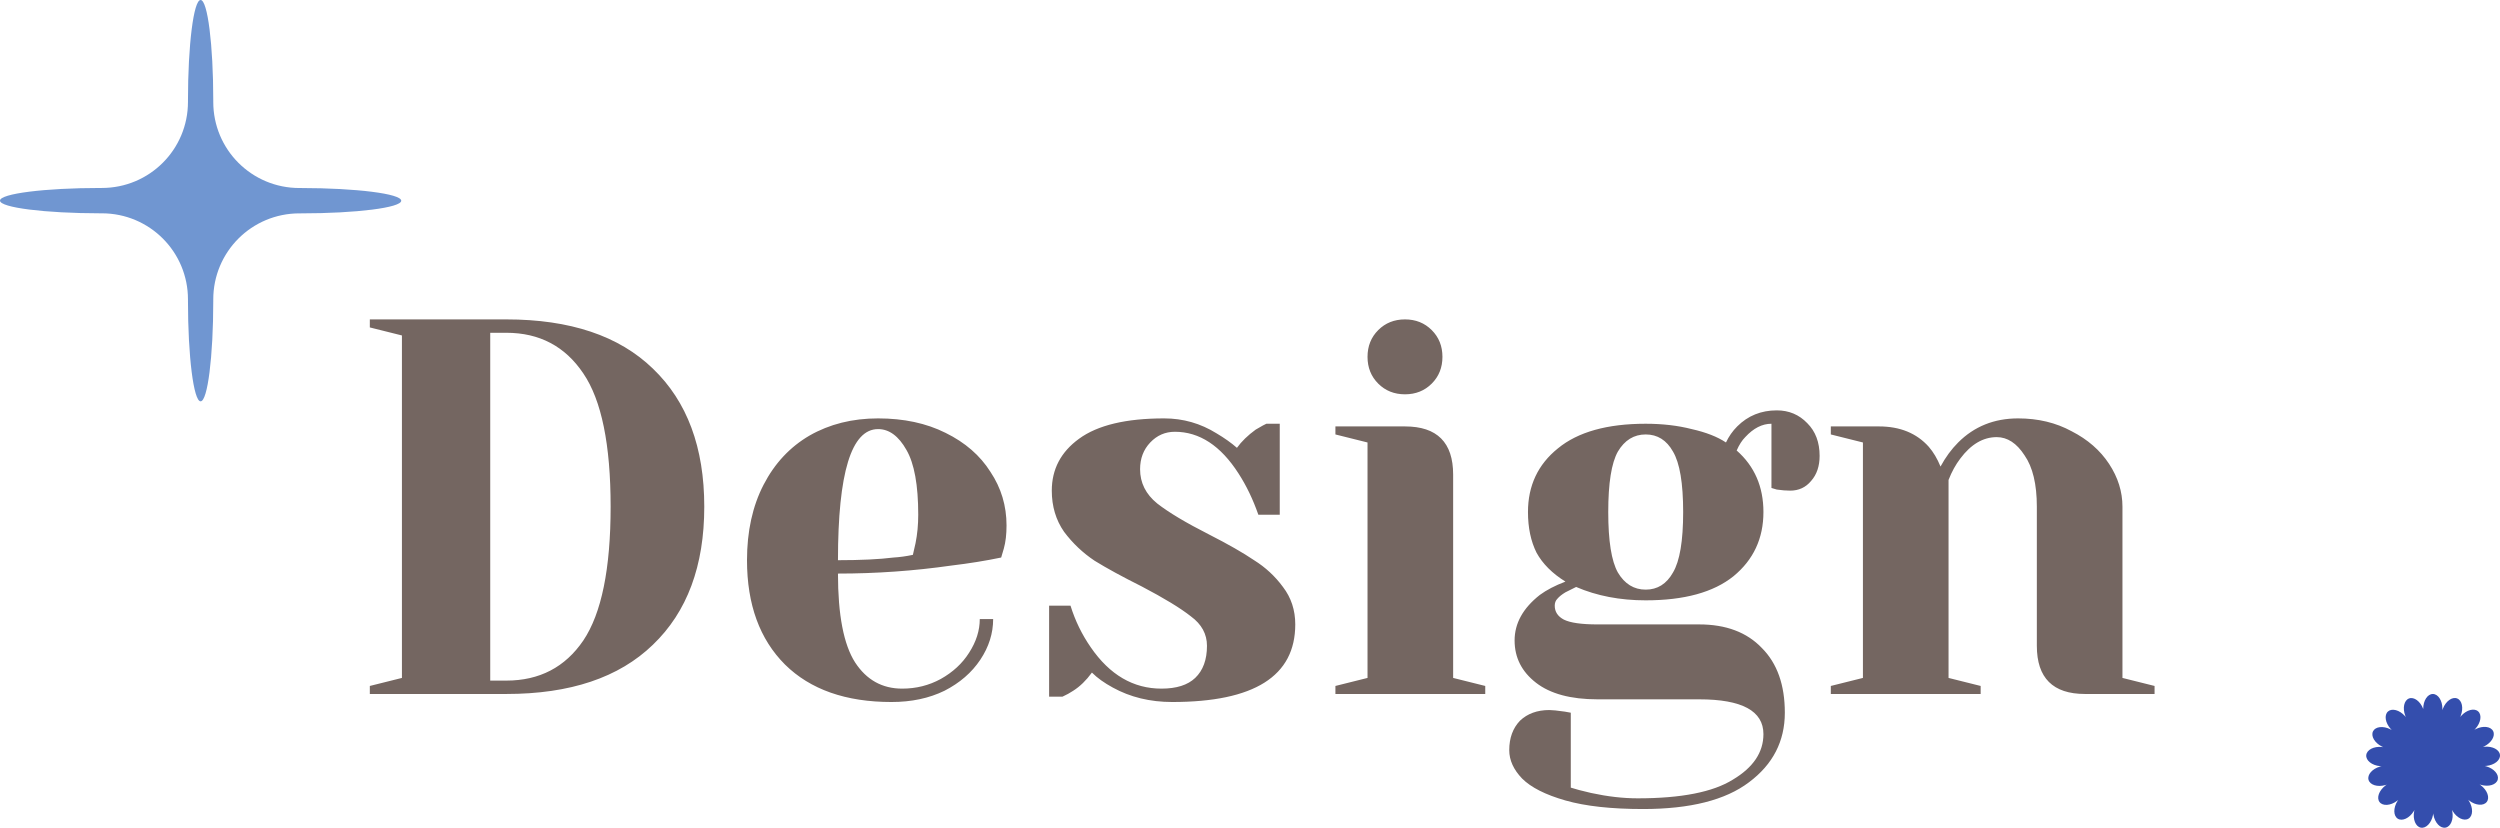
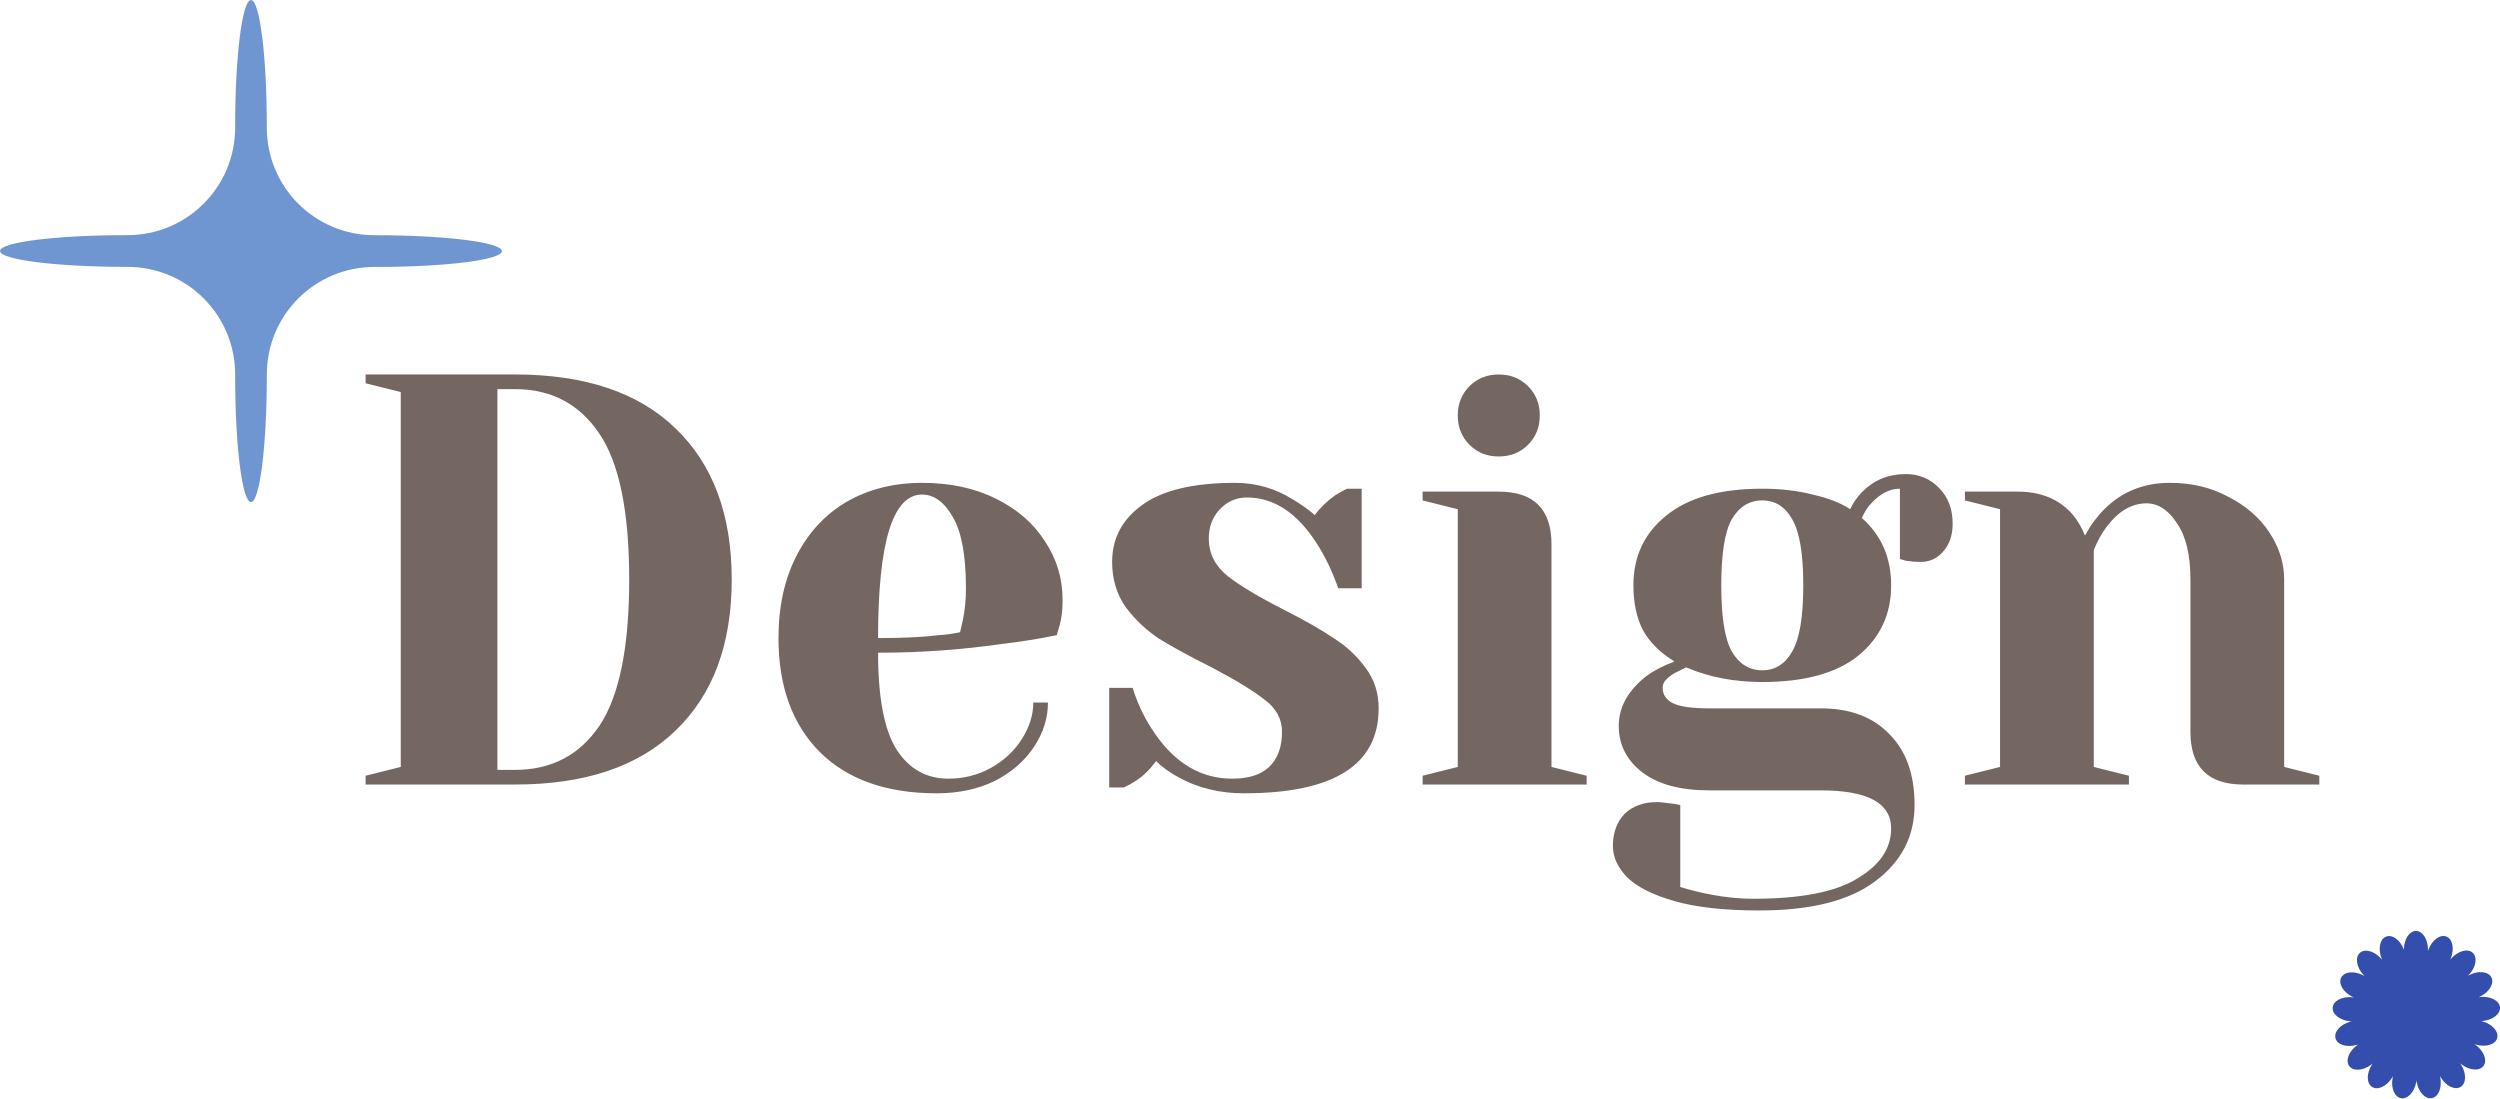
- <svg xmlns="http://www.w3.org/2000/svg" width="299" height="99" viewBox="0 0 299 99" fill="none">
+ <svg xmlns="http://www.w3.org/2000/svg" width="239" height="105" viewBox="0 0 239 105" fill="none">
  <path d="M35.815 22.487C30.108 22.493 25.494 17.885 25.507 12.173C25.507 12.116 25.507 12.06 25.507 11.997C25.507 5.368 24.829 0 23.994 0C23.159 0 22.481 5.374 22.481 11.997C22.481 12.053 22.481 12.11 22.481 12.166C22.493 17.879 17.879 22.487 12.166 22.481C12.11 22.481 12.053 22.481 11.997 22.481C5.368 22.481 0 23.159 0 23.994C0 24.829 5.374 25.507 11.997 25.513C12.053 25.513 12.11 25.513 12.173 25.513C17.879 25.507 22.493 30.115 22.481 35.827C22.481 35.884 22.481 35.94 22.481 36.003C22.481 42.633 23.159 48 23.994 48C24.829 48 25.507 42.626 25.507 36.003C25.507 35.947 25.507 35.89 25.507 35.834C25.494 30.121 30.108 25.513 35.821 25.519C35.878 25.519 35.934 25.519 35.991 25.519C42.62 25.519 47.987 24.841 47.987 24.006C47.987 23.171 42.614 22.493 35.991 22.487C35.934 22.487 35.878 22.487 35.815 22.487Z" fill="#7096D1" />
-   <path d="M44.231 82.04L48.071 81.08V40.12L44.231 39.16V38.2H60.551C68.189 38.2 74.034 40.163 78.087 44.088C82.183 48.013 84.231 53.517 84.231 60.6C84.231 67.683 82.183 73.187 78.087 77.112C74.034 81.037 68.189 83 60.551 83H44.231V82.04ZM60.551 81.4C64.519 81.4 67.591 79.8 69.767 76.6C71.943 73.357 73.031 68.024 73.031 60.6C73.031 53.176 71.943 47.864 69.767 44.664C67.591 41.421 64.519 39.8 60.551 39.8H58.631V81.4H60.551ZM106.621 83.96C101.16 83.96 96.915 82.467 93.885 79.48C90.856 76.451 89.341 72.291 89.341 67C89.341 63.544 90.003 60.536 91.325 57.976C92.648 55.416 94.483 53.453 96.829 52.088C99.219 50.723 101.949 50.04 105.021 50.04C108.093 50.04 110.781 50.616 113.085 51.768C115.432 52.92 117.224 54.477 118.461 56.44C119.741 58.36 120.381 60.493 120.381 62.84C120.381 63.907 120.275 64.824 120.061 65.592L119.741 66.68C117.907 67.064 115.923 67.384 113.789 67.64C109.309 68.28 104.787 68.6 100.221 68.6C100.221 73.549 100.904 77.091 102.269 79.224C103.635 81.315 105.512 82.36 107.901 82.36C109.565 82.36 111.101 81.976 112.509 81.208C113.96 80.397 115.091 79.352 115.901 78.072C116.755 76.749 117.181 75.405 117.181 74.04H118.781C118.781 75.747 118.269 77.368 117.245 78.904C116.221 80.44 114.792 81.677 112.957 82.616C111.123 83.512 109.011 83.96 106.621 83.96ZM100.221 67C102.952 67 105.171 66.893 106.877 66.68C107.603 66.637 108.371 66.531 109.181 66.36C109.224 66.147 109.331 65.677 109.501 64.952C109.715 63.885 109.821 62.755 109.821 61.56C109.821 58.019 109.352 55.437 108.413 53.816C107.475 52.152 106.344 51.32 105.021 51.32C101.821 51.32 100.221 56.547 100.221 67ZM140.194 83.96C137.548 83.96 135.18 83.384 133.09 82.232C132.066 81.677 131.234 81.08 130.594 80.44C129.911 81.379 129.164 82.104 128.354 82.616C127.97 82.872 127.543 83.107 127.074 83.32H125.474V72.44H128.034C128.588 74.232 129.399 75.896 130.466 77.432C132.727 80.717 135.543 82.36 138.914 82.36C140.706 82.36 142.05 81.933 142.946 81.08C143.884 80.184 144.354 78.904 144.354 77.24C144.354 75.832 143.714 74.659 142.434 73.72C141.196 72.739 139.234 71.544 136.546 70.136C134.242 68.984 132.364 67.96 130.914 67.064C129.506 66.125 128.29 64.973 127.266 63.608C126.284 62.2 125.794 60.557 125.794 58.68C125.794 56.12 126.882 54.051 129.058 52.472C131.276 50.851 134.668 50.04 139.234 50.04C141.495 50.04 143.586 50.637 145.506 51.832C146.444 52.387 147.255 52.963 147.938 53.56C148.492 52.792 149.239 52.067 150.178 51.384C150.903 50.957 151.33 50.723 151.458 50.68H153.058V61.56H150.498C149.858 59.725 149.068 58.083 148.13 56.632C145.996 53.304 143.458 51.64 140.514 51.64C139.362 51.64 138.38 52.067 137.57 52.92C136.759 53.773 136.354 54.84 136.354 56.12C136.354 57.741 137.036 59.107 138.402 60.216C139.767 61.283 141.836 62.52 144.61 63.928C146.871 65.08 148.663 66.104 149.986 67C151.351 67.853 152.503 68.92 153.442 70.2C154.423 71.48 154.914 72.973 154.914 74.68C154.914 80.867 150.007 83.96 140.194 83.96ZM159.716 82.04L163.556 81.08V52.92L159.716 51.96V51H168.036C171.876 51 173.796 52.92 173.796 56.76V81.08L177.636 82.04V83H159.716V82.04ZM168.036 47.16C166.756 47.16 165.69 46.733 164.836 45.88C163.983 45.027 163.556 43.96 163.556 42.68C163.556 41.4 163.983 40.333 164.836 39.48C165.69 38.627 166.756 38.2 168.036 38.2C169.316 38.2 170.383 38.627 171.236 39.48C172.09 40.333 172.516 41.4 172.516 42.68C172.516 43.96 172.09 45.027 171.236 45.88C170.383 46.733 169.316 47.16 168.036 47.16ZM196.506 96.76C192.709 96.76 189.616 96.419 187.226 95.736C184.837 95.053 183.109 94.179 182.042 93.112C181.018 92.045 180.506 90.915 180.506 89.72C180.506 88.269 180.933 87.096 181.786 86.2C182.682 85.347 183.856 84.92 185.306 84.92C185.648 84.92 186.266 84.984 187.162 85.112L187.866 85.24V94.2C188.378 94.371 189.189 94.584 190.298 94.84C192.261 95.267 194.117 95.48 195.866 95.48C201.072 95.48 204.869 94.733 207.258 93.24C209.69 91.789 210.906 89.976 210.906 87.8C210.906 85.027 208.346 83.64 203.226 83.64H191.066C187.866 83.64 185.413 82.979 183.706 81.656C182 80.333 181.146 78.648 181.146 76.6C181.146 74.552 182.149 72.739 184.154 71.16C184.965 70.563 185.989 70.029 187.226 69.56C185.648 68.579 184.496 67.427 183.77 66.104C183.088 64.739 182.746 63.117 182.746 61.24C182.746 58.083 183.941 55.544 186.33 53.624C188.72 51.661 192.218 50.68 196.826 50.68C198.832 50.68 200.666 50.893 202.33 51.32C204.037 51.704 205.402 52.237 206.426 52.92C206.768 52.195 207.216 51.555 207.77 51C209.05 49.72 210.629 49.08 212.506 49.08C213.957 49.08 215.173 49.592 216.154 50.616C217.136 51.597 217.626 52.899 217.626 54.52C217.626 55.757 217.285 56.76 216.602 57.528C215.962 58.296 215.13 58.68 214.106 58.68C213.637 58.68 213.104 58.637 212.506 58.552L211.866 58.36V50.68C210.757 50.68 209.712 51.213 208.73 52.28C208.346 52.664 208.005 53.197 207.706 53.88C209.84 55.757 210.906 58.211 210.906 61.24C210.906 64.397 209.712 66.957 207.322 68.92C204.933 70.84 201.434 71.8 196.826 71.8C193.754 71.8 190.981 71.267 188.506 70.2L187.226 70.84C186.8 71.096 186.48 71.352 186.266 71.608C186.053 71.821 185.946 72.099 185.946 72.44C185.946 73.165 186.309 73.72 187.034 74.104C187.802 74.488 189.146 74.68 191.066 74.68H203.226C206.426 74.68 208.922 75.619 210.714 77.496C212.549 79.331 213.466 81.912 213.466 85.24C213.466 88.653 212.037 91.427 209.178 93.56C206.362 95.693 202.138 96.76 196.506 96.76ZM196.826 70.52C198.234 70.52 199.322 69.837 200.09 68.472C200.901 67.107 201.306 64.696 201.306 61.24C201.306 57.784 200.901 55.373 200.09 54.008C199.322 52.643 198.234 51.96 196.826 51.96C195.418 51.96 194.309 52.643 193.498 54.008C192.73 55.373 192.346 57.784 192.346 61.24C192.346 64.696 192.73 67.107 193.498 68.472C194.309 69.837 195.418 70.52 196.826 70.52ZM218.966 82.04L222.806 81.08V52.92L218.966 51.96V51H224.726C227.244 51 229.228 51.811 230.678 53.432C231.233 54.072 231.702 54.861 232.086 55.8C232.684 54.691 233.388 53.731 234.198 52.92C236.118 51 238.508 50.04 241.366 50.04C243.756 50.04 245.889 50.552 247.766 51.576C249.686 52.557 251.18 53.859 252.246 55.48C253.313 57.101 253.846 58.808 253.846 60.6V81.08L257.686 82.04V83H249.366C245.526 83 243.606 81.08 243.606 77.24V60.6C243.606 57.912 243.116 55.864 242.134 54.456C241.196 53.005 240.086 52.28 238.806 52.28C237.185 52.28 235.734 53.133 234.454 54.84C233.9 55.565 233.43 56.419 233.046 57.4V81.08L236.886 82.04V83H218.966V82.04Z" fill="#746661" />
-   <path d="M297.358 91.658C297.297 91.641 297.237 91.625 297.177 91.612C297.234 91.612 297.292 91.607 297.35 91.603C298.317 91.514 299.054 90.93 298.997 90.297C298.94 89.664 298.109 89.222 297.144 89.311C297.081 89.317 297.019 89.325 296.958 89.335C297.011 89.312 297.063 89.289 297.117 89.262C297.986 88.828 298.462 88.016 298.181 87.446C297.899 86.876 296.967 86.767 296.098 87.199C296.041 87.228 295.986 87.258 295.932 87.29C295.973 87.25 296.014 87.207 296.054 87.164C296.708 86.446 296.86 85.515 296.391 85.086C295.924 84.657 295.014 84.893 294.36 85.612C294.317 85.659 294.276 85.707 294.238 85.756C294.262 85.704 294.286 85.65 294.306 85.594C294.656 84.686 294.462 83.764 293.872 83.533C293.283 83.304 292.519 83.853 292.167 84.762C292.144 84.82 292.125 84.88 292.106 84.939C292.109 84.882 292.112 84.823 292.112 84.763C292.112 83.79 291.6 83 290.966 83C290.332 83 289.819 83.79 289.819 84.763C289.819 84.776 289.819 84.789 289.819 84.8C289.816 84.792 289.814 84.784 289.811 84.778C289.467 83.867 288.707 83.312 288.115 83.538C287.524 83.764 287.324 84.684 287.668 85.596C287.69 85.656 287.715 85.713 287.74 85.77C287.704 85.724 287.668 85.68 287.628 85.635C286.978 84.912 286.071 84.67 285.6 85.096C285.13 85.521 285.273 86.452 285.923 87.175C285.966 87.223 286.008 87.267 286.054 87.312C286.005 87.283 285.953 87.255 285.901 87.228C285.035 86.789 284.101 86.892 283.816 87.46C283.53 88.027 284 88.844 284.868 89.282C284.925 89.311 284.981 89.338 285.038 89.361C284.981 89.352 284.923 89.344 284.865 89.339C283.899 89.244 283.065 89.68 283.004 90.313C282.942 90.946 283.674 91.535 284.641 91.63C284.704 91.636 284.767 91.639 284.828 91.641C284.772 91.653 284.717 91.666 284.66 91.682C283.724 91.943 283.106 92.652 283.275 93.265C283.445 93.877 284.341 94.16 285.276 93.899C285.338 93.882 285.396 93.863 285.455 93.842C285.406 93.874 285.358 93.907 285.311 93.942C284.534 94.526 284.212 95.411 284.59 95.919C284.97 96.429 285.907 96.367 286.685 95.784C286.735 95.746 286.784 95.707 286.832 95.666C286.798 95.713 286.765 95.761 286.734 95.811C286.22 96.638 286.239 97.579 286.775 97.916C287.311 98.254 288.164 97.856 288.679 97.03C288.712 96.976 288.743 96.922 288.772 96.867C288.757 96.922 288.745 96.98 288.734 97.038C288.552 97.994 288.909 98.866 289.53 98.987C290.152 99.105 290.805 98.426 290.986 97.47C290.999 97.409 291.008 97.345 291.014 97.283C291.021 97.34 291.03 97.399 291.04 97.456C291.215 98.413 291.861 99.097 292.484 98.983C293.107 98.869 293.47 97.999 293.295 97.041C293.284 96.978 293.27 96.918 293.254 96.858C293.281 96.908 293.309 96.959 293.341 97.01C293.849 97.839 294.699 98.241 295.238 97.909C295.778 97.576 295.803 96.633 295.294 95.803C295.26 95.75 295.226 95.697 295.189 95.647C295.234 95.685 295.278 95.721 295.325 95.758C296.098 96.346 297.035 96.413 297.418 95.906C297.801 95.4 297.484 94.512 296.711 93.923C296.661 93.885 296.611 93.849 296.558 93.814C296.612 93.833 296.667 93.852 296.724 93.868C297.656 94.137 298.555 93.858 298.729 93.247C298.904 92.636 298.289 91.924 297.355 91.655L297.358 91.658Z" fill="#344EAD" />
+   <path d="M34.952 74.16L38.312 73.32V37.48L34.952 36.64V35.8H49.232C55.915 35.8 61.03 37.517 64.576 40.952C68.16 44.387 69.952 49.203 69.952 55.4C69.952 61.597 68.16 66.413 64.576 69.848C61.03 73.283 55.915 75 49.232 75H34.952V74.16ZM49.232 73.6C52.704 73.6 55.392 72.2 57.296 69.4C59.2 66.563 60.152 61.896 60.152 55.4C60.152 48.904 59.2 44.256 57.296 41.456C55.392 38.619 52.704 37.2 49.232 37.2H47.552V73.6H49.232ZM89.544 75.84C84.765 75.84 81.05 74.533 78.4 71.92C75.749 69.269 74.424 65.629 74.424 61C74.424 57.976 75.002 55.344 76.16 53.104C77.317 50.864 78.922 49.147 80.976 47.952C83.066 46.757 85.456 46.16 88.144 46.16C90.832 46.16 93.184 46.664 95.2 47.672C97.253 48.68 98.821 50.043 99.904 51.76C101.024 53.44 101.584 55.307 101.584 57.36C101.584 58.293 101.49 59.096 101.304 59.768L101.024 60.72C99.418 61.056 97.682 61.336 95.816 61.56C91.896 62.12 87.938 62.4 83.944 62.4C83.944 66.731 84.541 69.829 85.736 71.696C86.93 73.525 88.573 74.44 90.664 74.44C92.12 74.44 93.464 74.104 94.696 73.432C95.965 72.723 96.954 71.808 97.664 70.688C98.41 69.531 98.784 68.355 98.784 67.16H100.184C100.184 68.653 99.736 70.072 98.84 71.416C97.944 72.76 96.693 73.843 95.088 74.664C93.482 75.448 91.634 75.84 89.544 75.84ZM83.944 61C86.333 61 88.274 60.907 89.768 60.72C90.402 60.683 91.074 60.589 91.784 60.44C91.821 60.253 91.914 59.843 92.064 59.208C92.25 58.275 92.344 57.285 92.344 56.24C92.344 53.141 91.933 50.883 91.112 49.464C90.29 48.008 89.301 47.28 88.144 47.28C85.344 47.28 83.944 51.853 83.944 61ZM118.92 75.84C116.605 75.84 114.533 75.336 112.704 74.328C111.808 73.843 111.08 73.32 110.52 72.76C109.922 73.581 109.269 74.216 108.56 74.664C108.224 74.888 107.85 75.093 107.44 75.28H106.04V65.76H108.28C108.765 67.328 109.474 68.784 110.408 70.128C112.386 73.003 114.85 74.44 117.8 74.44C119.368 74.44 120.544 74.067 121.328 73.32C122.149 72.536 122.56 71.416 122.56 69.96C122.56 68.728 122 67.701 120.88 66.88C119.797 66.021 118.08 64.976 115.728 63.744C113.712 62.736 112.069 61.84 110.8 61.056C109.568 60.235 108.504 59.227 107.608 58.032C106.749 56.8 106.32 55.363 106.32 53.72C106.32 51.48 107.272 49.669 109.176 48.288C111.117 46.869 114.085 46.16 118.08 46.16C120.058 46.16 121.888 46.683 123.568 47.728C124.389 48.213 125.098 48.717 125.696 49.24C126.181 48.568 126.834 47.933 127.656 47.336C128.29 46.963 128.664 46.757 128.776 46.72H130.176V56.24H127.936C127.376 54.635 126.685 53.197 125.864 51.928C123.997 49.016 121.776 47.56 119.2 47.56C118.192 47.56 117.333 47.933 116.624 48.68C115.914 49.427 115.56 50.36 115.56 51.48C115.56 52.899 116.157 54.093 117.352 55.064C118.546 55.997 120.357 57.08 122.784 58.312C124.762 59.32 126.33 60.216 127.488 61C128.682 61.747 129.69 62.68 130.512 63.8C131.37 64.92 131.8 66.227 131.8 67.72C131.8 73.133 127.506 75.84 118.92 75.84ZM136.002 74.16L139.362 73.32V48.68L136.002 47.84V47H143.282C146.642 47 148.322 48.68 148.322 52.04V73.32L151.682 74.16V75H136.002V74.16ZM143.282 43.64C142.162 43.64 141.228 43.267 140.482 42.52C139.735 41.773 139.362 40.84 139.362 39.72C139.362 38.6 139.735 37.667 140.482 36.92C141.228 36.173 142.162 35.8 143.282 35.8C144.402 35.8 145.335 36.173 146.082 36.92C146.828 37.667 147.202 38.6 147.202 39.72C147.202 40.84 146.828 41.773 146.082 42.52C145.335 43.267 144.402 43.64 143.282 43.64ZM168.193 87.04C164.87 87.04 162.164 86.741 160.073 86.144C157.982 85.547 156.47 84.781 155.537 83.848C154.641 82.915 154.193 81.925 154.193 80.88C154.193 79.611 154.566 78.584 155.313 77.8C156.097 77.053 157.124 76.68 158.393 76.68C158.692 76.68 159.233 76.736 160.017 76.848L160.633 76.96V84.8C161.081 84.949 161.79 85.136 162.761 85.36C164.478 85.733 166.102 85.92 167.633 85.92C172.188 85.92 175.51 85.267 177.601 83.96C179.729 82.691 180.793 81.104 180.793 79.2C180.793 76.773 178.553 75.56 174.073 75.56H163.433C160.633 75.56 158.486 74.981 156.993 73.824C155.5 72.667 154.753 71.192 154.753 69.4C154.753 67.608 155.63 66.021 157.385 64.64C158.094 64.117 158.99 63.651 160.073 63.24C158.692 62.381 157.684 61.373 157.049 60.216C156.452 59.021 156.153 57.603 156.153 55.96C156.153 53.197 157.198 50.976 159.289 49.296C161.38 47.579 164.441 46.72 168.473 46.72C170.228 46.72 171.833 46.907 173.289 47.28C174.782 47.616 175.977 48.083 176.873 48.68C177.172 48.045 177.564 47.485 178.049 47C179.169 45.88 180.55 45.32 182.193 45.32C183.462 45.32 184.526 45.768 185.385 46.664C186.244 47.523 186.673 48.661 186.673 50.08C186.673 51.163 186.374 52.04 185.777 52.712C185.217 53.384 184.489 53.72 183.593 53.72C183.182 53.72 182.716 53.683 182.193 53.608L181.633 53.44V46.72C180.662 46.72 179.748 47.187 178.889 48.12C178.553 48.456 178.254 48.923 177.993 49.52C179.86 51.163 180.793 53.309 180.793 55.96C180.793 58.723 179.748 60.963 177.657 62.68C175.566 64.36 172.505 65.2 168.473 65.2C165.785 65.2 163.358 64.733 161.193 63.8L160.073 64.36C159.7 64.584 159.42 64.808 159.233 65.032C159.046 65.219 158.953 65.461 158.953 65.76C158.953 66.395 159.27 66.88 159.905 67.216C160.577 67.552 161.753 67.72 163.433 67.72H174.073C176.873 67.72 179.057 68.541 180.625 70.184C182.23 71.789 183.033 74.048 183.033 76.96C183.033 79.947 181.782 82.373 179.281 84.24C176.817 86.107 173.121 87.04 168.193 87.04ZM168.473 64.08C169.705 64.08 170.657 63.483 171.329 62.288C172.038 61.093 172.393 58.984 172.393 55.96C172.393 52.936 172.038 50.827 171.329 49.632C170.657 48.437 169.705 47.84 168.473 47.84C167.241 47.84 166.27 48.437 165.561 49.632C164.889 50.827 164.553 52.936 164.553 55.96C164.553 58.984 164.889 61.093 165.561 62.288C166.27 63.483 167.241 64.08 168.473 64.08ZM187.845 74.16L191.205 73.32V48.68L187.845 47.84V47H192.885C195.088 47 196.824 47.709 198.093 49.128C198.579 49.688 198.989 50.379 199.325 51.2C199.848 50.229 200.464 49.389 201.173 48.68C202.853 47 204.944 46.16 207.445 46.16C209.536 46.16 211.403 46.608 213.045 47.504C214.725 48.363 216.032 49.501 216.965 50.92C217.899 52.339 218.365 53.832 218.365 55.4V73.32L221.725 74.16V75H214.445C211.085 75 209.405 73.32 209.405 69.96V55.4C209.405 53.048 208.976 51.256 208.117 50.024C207.296 48.755 206.325 48.12 205.205 48.12C203.787 48.12 202.517 48.867 201.397 50.36C200.912 50.995 200.501 51.741 200.165 52.6V73.32L203.525 74.16V75H187.845V74.16Z" fill="#746661" />
+   <path d="M237.358 97.658C237.297 97.641 237.237 97.625 237.177 97.612C237.234 97.612 237.292 97.607 237.35 97.603C238.317 97.514 239.054 96.93 238.997 96.297C238.94 95.664 238.109 95.222 237.144 95.311C237.081 95.317 237.019 95.325 236.958 95.335C237.011 95.312 237.063 95.289 237.117 95.262C237.986 94.828 238.462 94.016 238.181 93.446C237.899 92.876 236.967 92.767 236.098 93.199C236.041 93.228 235.986 93.258 235.932 93.29C235.973 93.25 236.014 93.207 236.054 93.164C236.708 92.446 236.86 91.515 236.391 91.086C235.924 90.657 235.014 90.893 234.36 91.612C234.317 91.659 234.276 91.707 234.238 91.756C234.262 91.704 234.286 91.65 234.306 91.594C234.656 90.686 234.462 89.764 233.872 89.533C233.283 89.304 232.519 89.853 232.167 90.762C232.144 90.82 232.125 90.88 232.106 90.939C232.109 90.882 232.112 90.823 232.112 90.763C232.112 89.79 231.6 89 230.966 89C230.332 89 229.819 89.79 229.819 90.763C229.819 90.776 229.819 90.789 229.819 90.8C229.816 90.792 229.814 90.784 229.811 90.778C229.467 89.867 228.707 89.312 228.115 89.538C227.524 89.764 227.324 90.684 227.668 91.596C227.69 91.656 227.715 91.713 227.74 91.77C227.704 91.724 227.668 91.68 227.628 91.635C226.978 90.912 226.071 90.67 225.6 91.096C225.13 91.521 225.273 92.452 225.923 93.175C225.966 93.223 226.008 93.267 226.054 93.312C226.005 93.283 225.953 93.255 225.901 93.228C225.035 92.789 224.101 92.892 223.816 93.46C223.53 94.027 224 94.844 224.868 95.282C224.925 95.311 224.981 95.338 225.038 95.361C224.981 95.352 224.923 95.344 224.865 95.339C223.899 95.244 223.065 95.68 223.004 96.313C222.942 96.946 223.674 97.535 224.641 97.63C224.704 97.636 224.767 97.639 224.828 97.641C224.772 97.653 224.717 97.666 224.66 97.682C223.724 97.943 223.106 98.652 223.275 99.265C223.445 99.877 224.341 100.16 225.276 99.899C225.338 99.882 225.396 99.863 225.455 99.842C225.406 99.874 225.358 99.907 225.311 99.942C224.534 100.526 224.212 101.411 224.59 101.919C224.97 102.429 225.907 102.367 226.685 101.784C226.735 101.746 226.784 101.707 226.832 101.666C226.798 101.713 226.765 101.761 226.734 101.811C226.22 102.638 226.239 103.579 226.775 103.917C227.311 104.254 228.164 103.856 228.679 103.03C228.712 102.976 228.743 102.923 228.772 102.867C228.757 102.923 228.745 102.98 228.734 103.038C228.552 103.994 228.909 104.866 229.53 104.987C230.152 105.105 230.805 104.426 230.986 103.47C230.999 103.408 231.008 103.345 231.014 103.283C231.021 103.34 231.03 103.399 231.04 103.456C231.215 104.414 231.861 105.097 232.484 104.983C233.107 104.869 233.47 103.999 233.295 103.041C233.284 102.978 233.27 102.918 233.254 102.858C233.281 102.908 233.309 102.959 233.341 103.01C233.849 103.839 234.699 104.241 235.238 103.909C235.778 103.576 235.803 102.633 235.294 101.803C235.26 101.75 235.226 101.697 235.189 101.647C235.234 101.685 235.278 101.721 235.325 101.758C236.098 102.346 237.035 102.413 237.418 101.906C237.801 101.4 237.484 100.512 236.711 99.923C236.661 99.885 236.611 99.849 236.558 99.814C236.612 99.833 236.667 99.852 236.724 99.868C237.656 100.137 238.555 99.858 238.729 99.247C238.904 98.636 238.289 97.924 237.355 97.655L237.358 97.658Z" fill="#344EAD" />
</svg>
